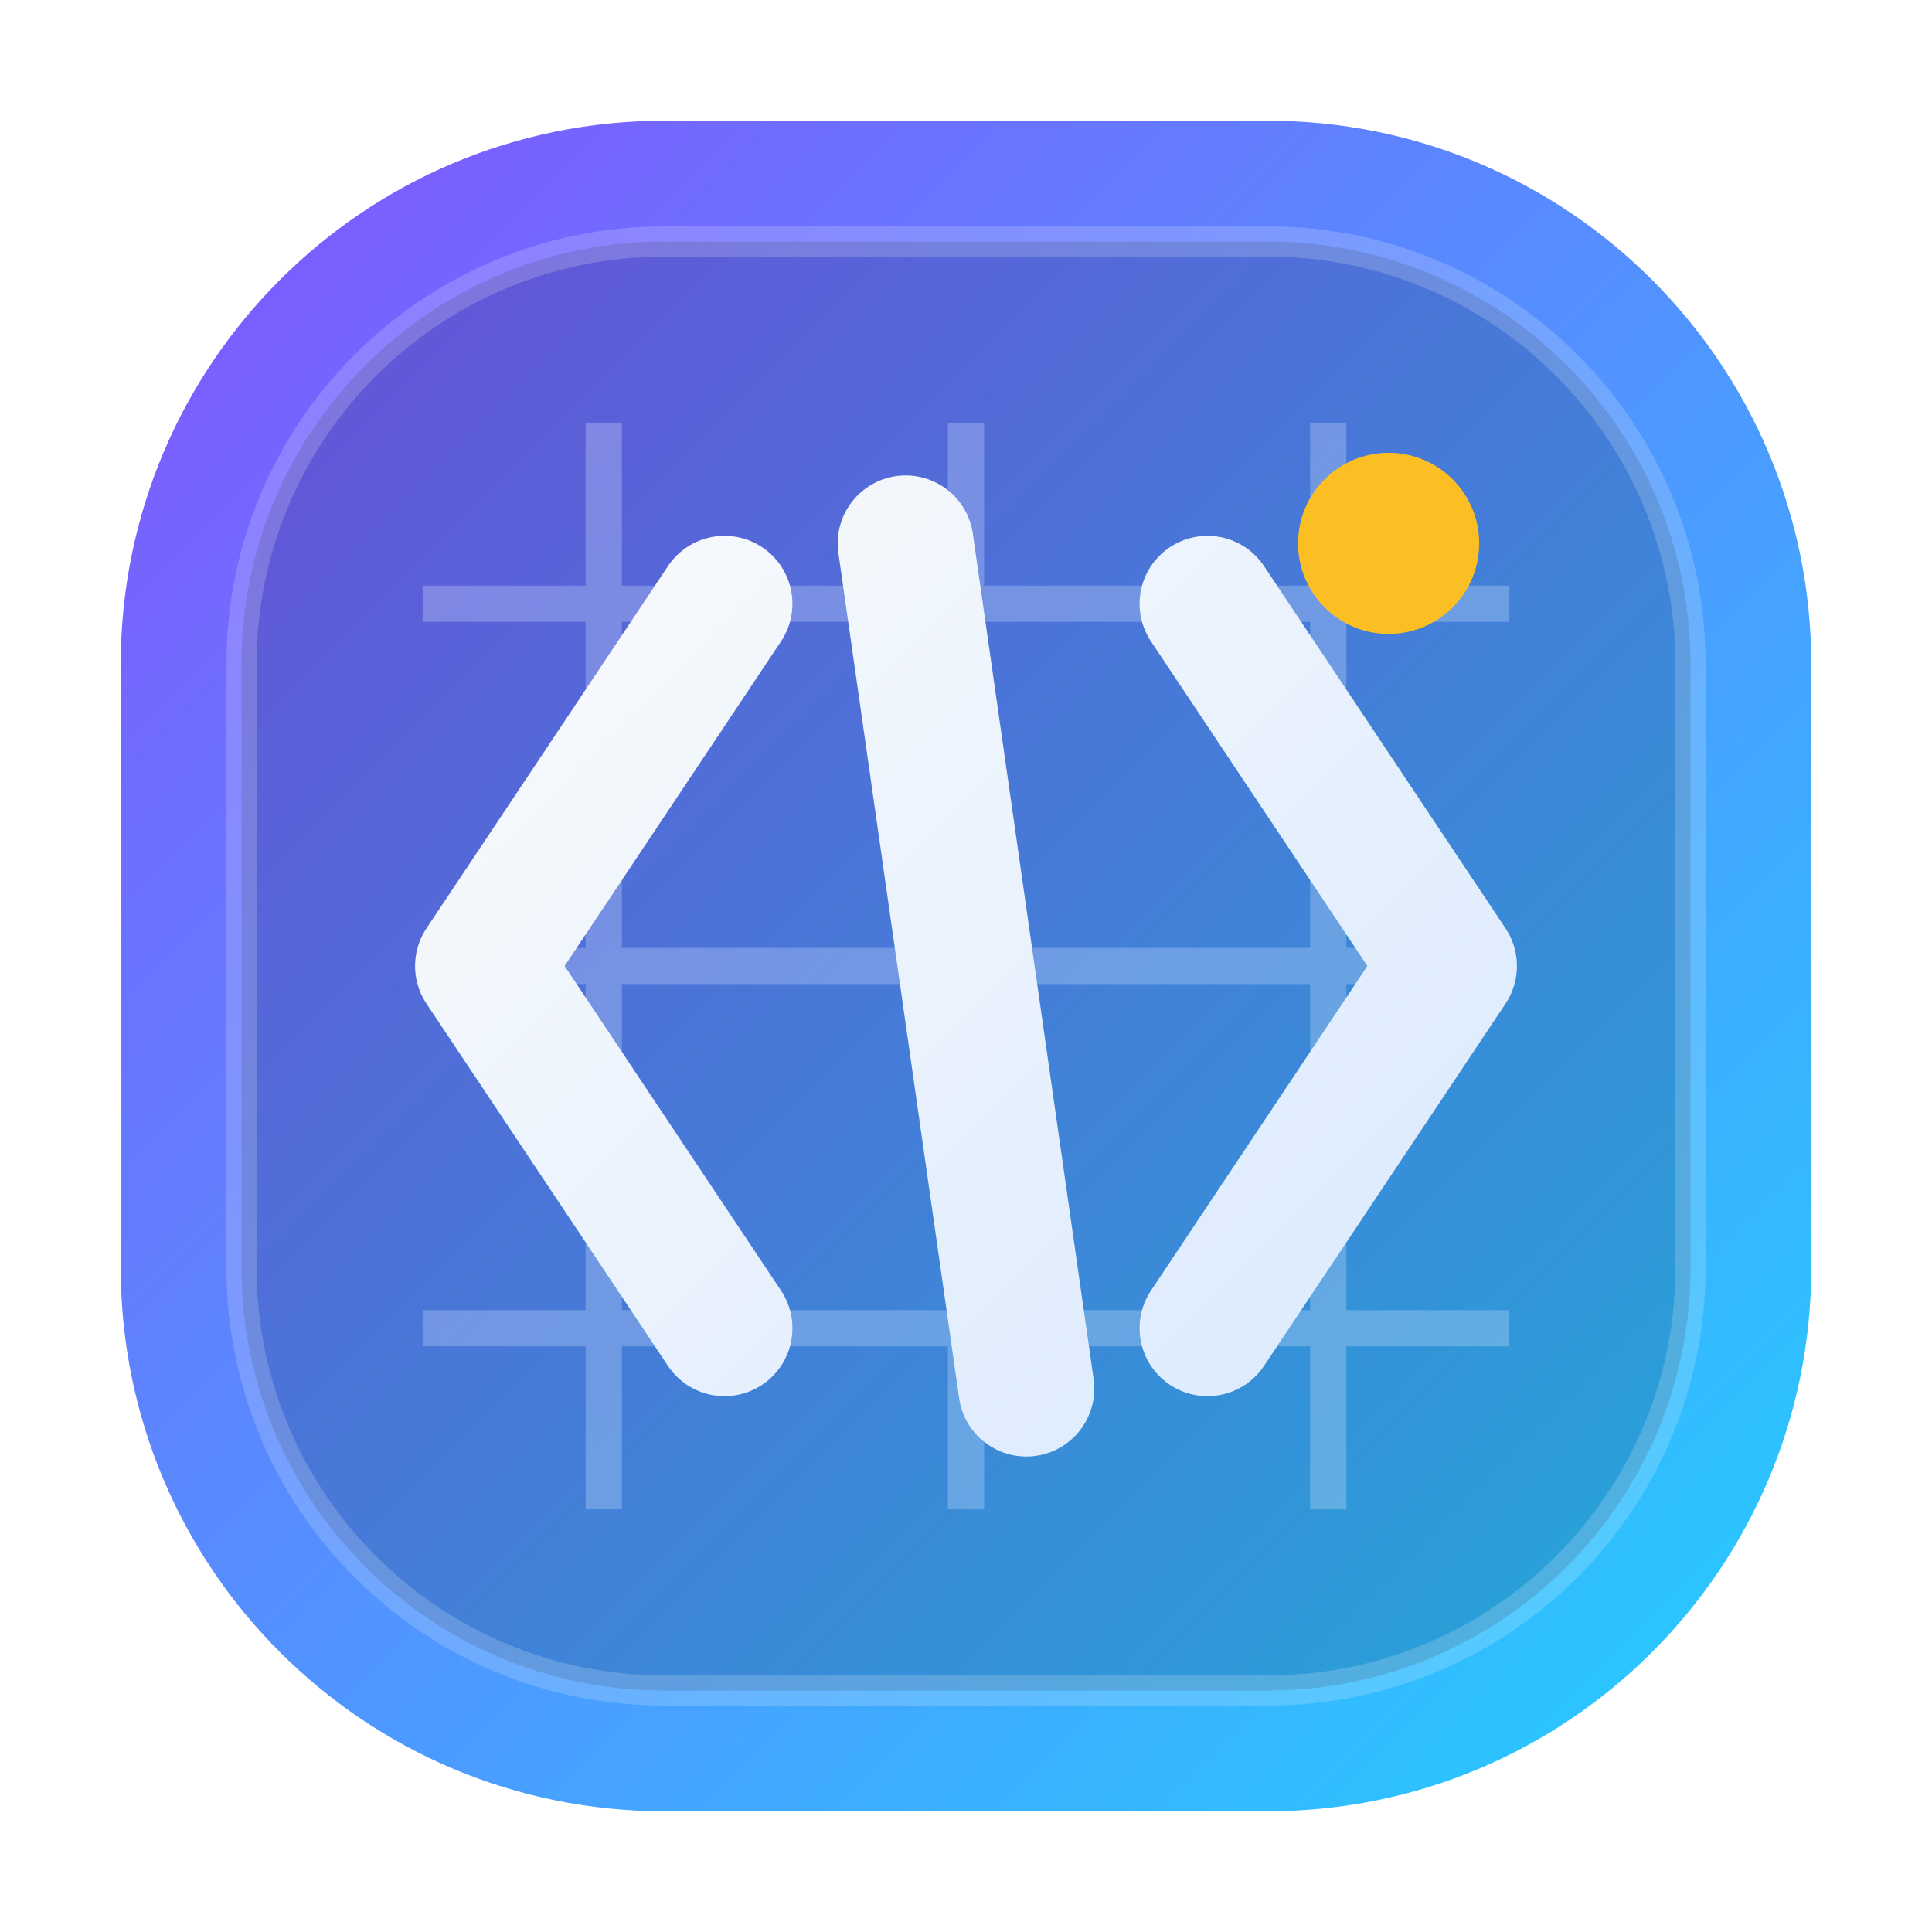
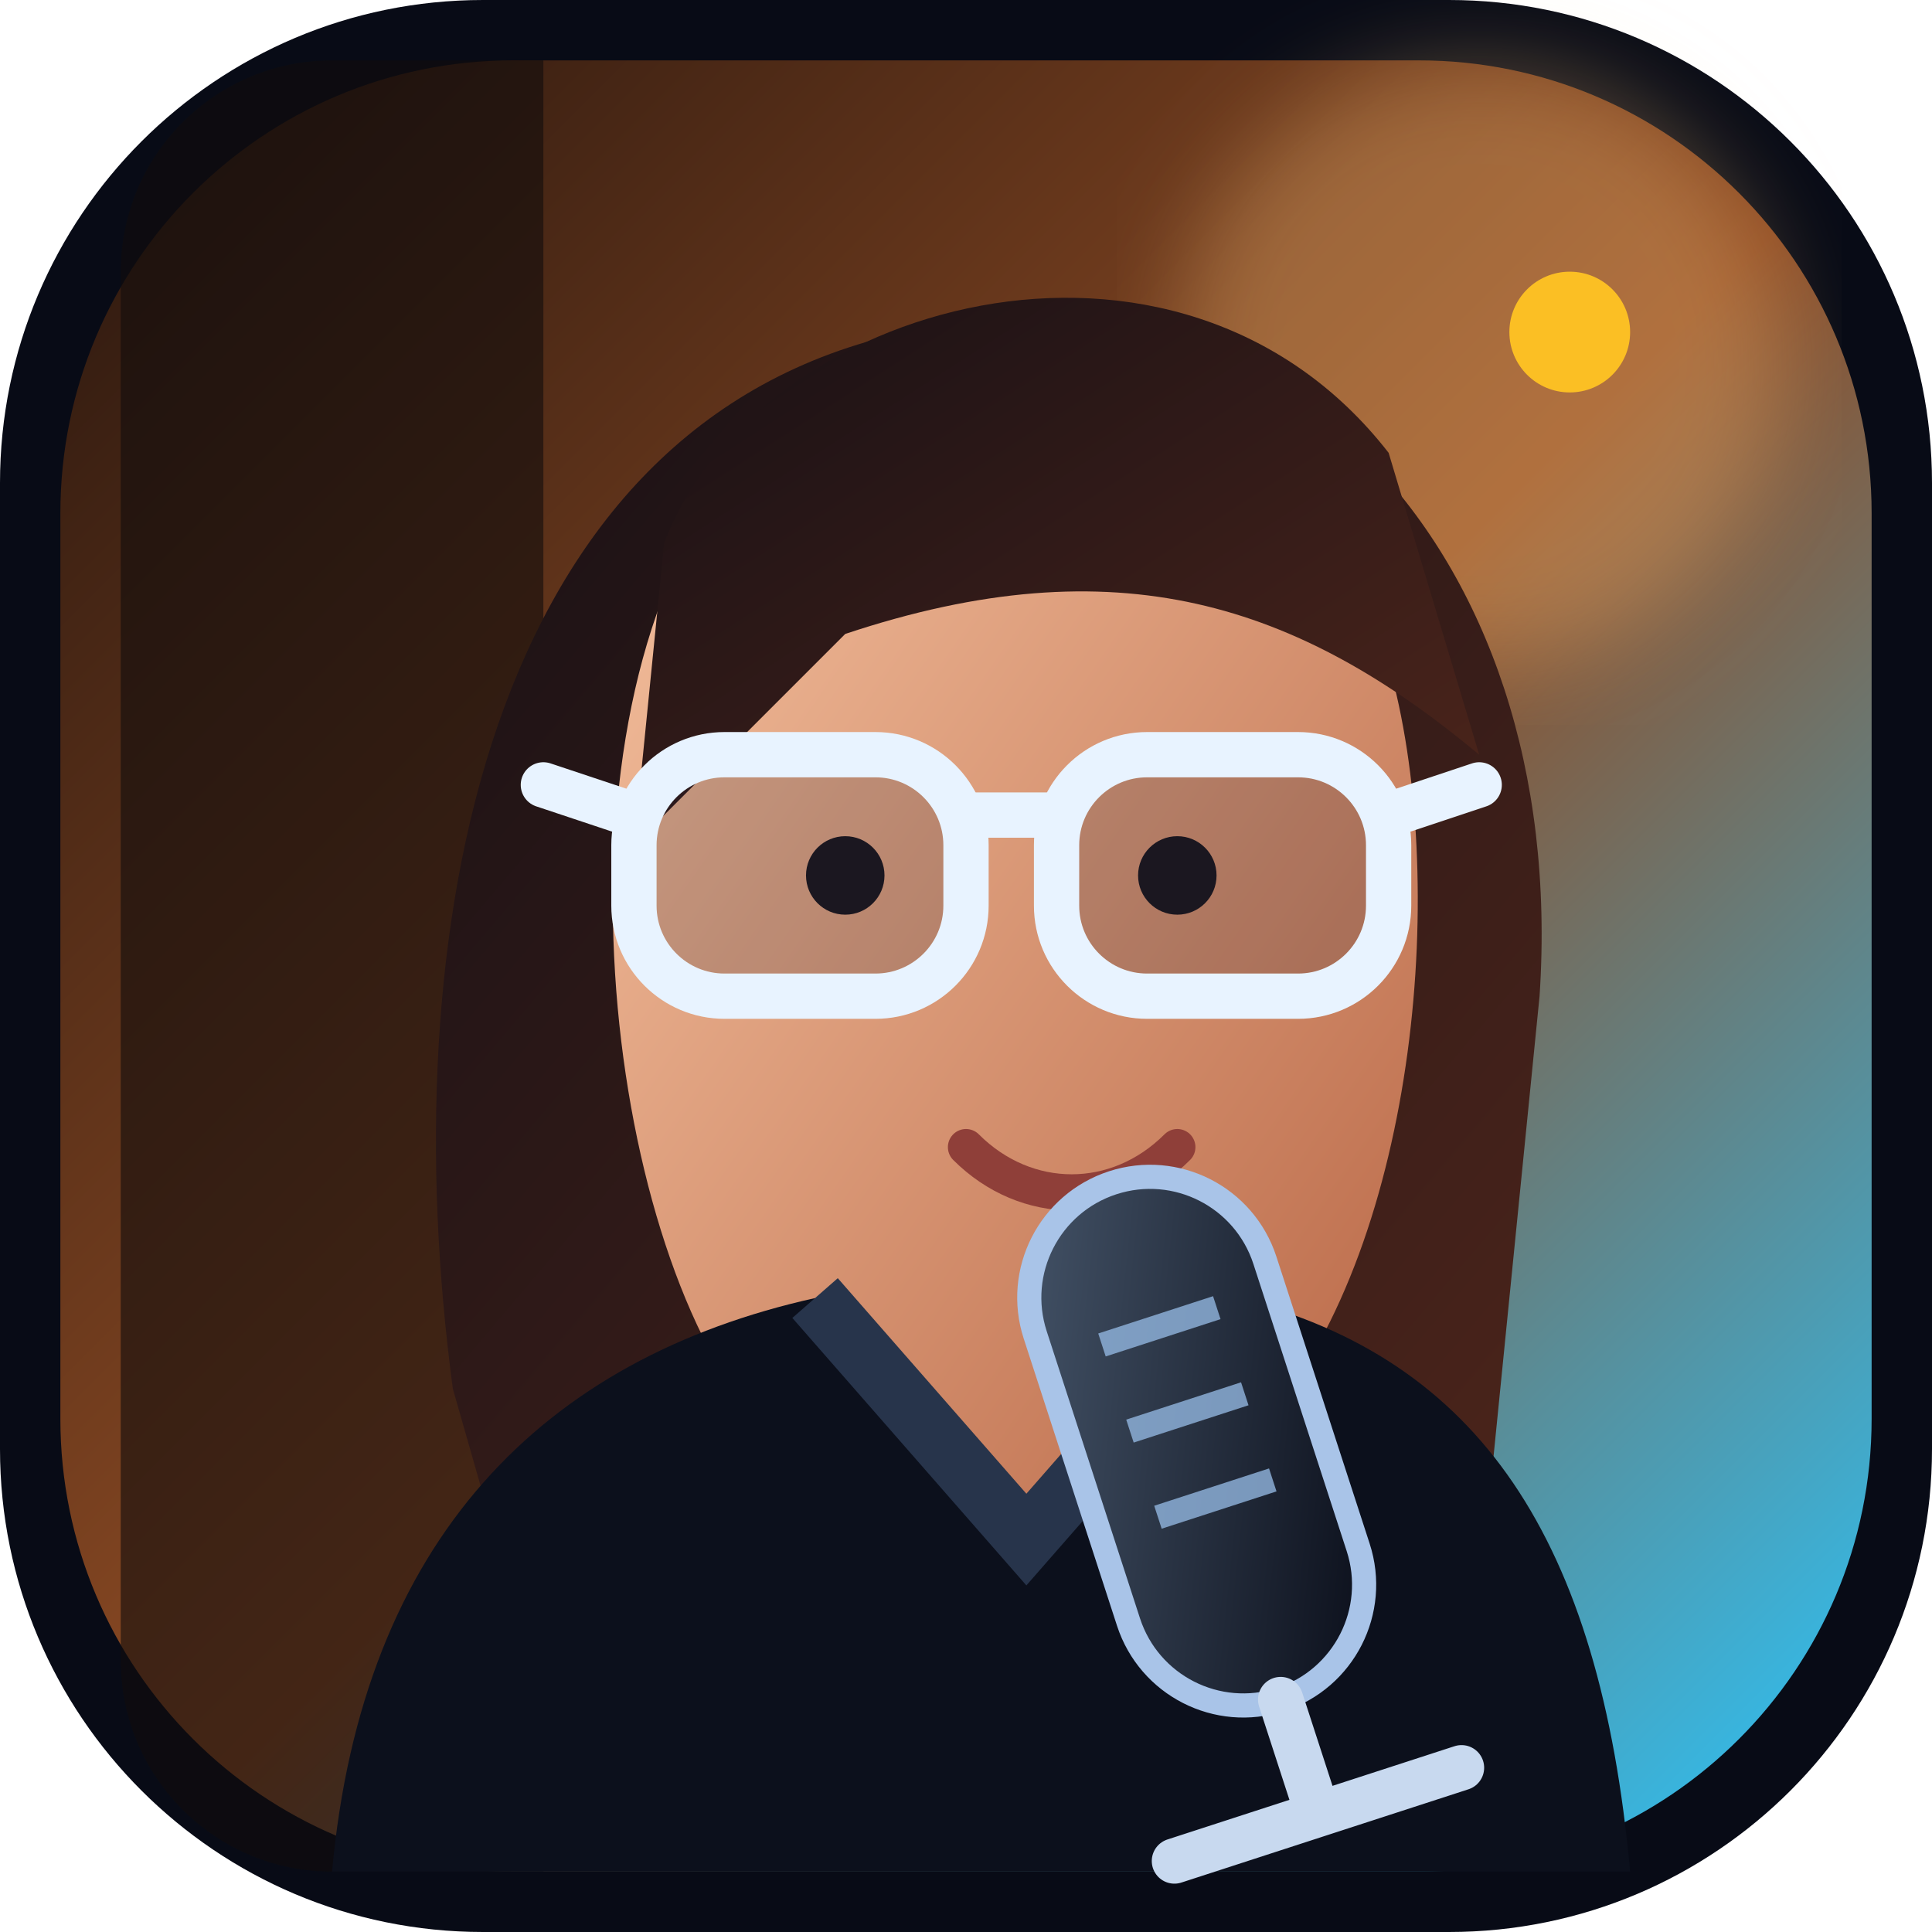
- <svg xmlns="http://www.w3.org/2000/svg" viewBox="0 0 64 64" role="img" aria-label="Codejoueur favicon">
+ <svg xmlns="http://www.w3.org/2000/svg" viewBox="0 0 64 64" role="img" aria-labelledby="title desc">
  <defs>
-     <linearGradient id="bg" x1="8" x2="56" y1="8" y2="56" gradientUnits="userSpaceOnUse">
-       <stop offset="0" stop-color="#7c5cff" />
+     <linearGradient id="background" x1="0" y1="0" x2="1" y2="1">
+       <stop offset="0" stop-color="#26150e" />
+       <stop offset="0.52" stop-color="#8f4c24" />
      <stop offset="1" stop-color="#29c7ff" />
    </linearGradient>
-     <linearGradient id="spark" x1="18" x2="46" y1="18" y2="46" gradientUnits="userSpaceOnUse">
-       <stop offset="0" stop-color="#f8fafc" />
-       <stop offset="1" stop-color="#dbeafe" />
+     <linearGradient id="skin" x1="0" y1="0" x2="1" y2="1">
+       <stop offset="0" stop-color="#f6c3a1" />
+       <stop offset="1" stop-color="#b86645" />
    </linearGradient>
+     <linearGradient id="hair" x1="0" y1="0" x2="1" y2="1">
+       <stop offset="0" stop-color="#171015" />
+       <stop offset="1" stop-color="#4d251b" />
+     </linearGradient>
+     <linearGradient id="mic" x1="0" y1="0" x2="1" y2="1">
+       <stop offset="0" stop-color="#46566b" />
+       <stop offset="1" stop-color="#080b16" />
+     </linearGradient>
+     <filter id="glow">
+       <feGaussianBlur stdDeviation="1.5" />
+     </filter>
  </defs>
-   <rect x="4" y="4" width="56" height="56" rx="18" fill="url(#bg)" />
-   <rect x="8" y="8" width="48" height="48" rx="14" fill="rgba(15,23,42,0.18)" stroke="rgba(255,255,255,0.18)" />
-   <g opacity="0.28" stroke="#dbeafe" stroke-width="1.2">
-     <path d="M14 20h36M14 32h36M14 44h36M20 14v36M32 14v36M44 14v36" />
+   <rect width="64" height="64" rx="16" fill="#080b16" />
+   <rect x="2" y="2" width="60" height="60" rx="15" fill="url(#background)" />
+   <circle cx="49" cy="12" r="10" fill="#ffc77d" opacity=".3" filter="url(#glow)" />
+   <path d="M4 49V9a7 7 0 0 1 7-7h7v60h-7a7 7 0 0 1-7-7Z" fill="#100c0c" opacity=".6" />
+   <path d="M15 46c-2-15 1-32 15-35 12-3 22 7 21 22l-2 20H17Z" fill="url(#hair)" />
+   <path d="M24 16c7-7 19-3 22 6 2 7 1 19-4 25-4 5-12 5-17 0-5-6-7-23-1-31Z" fill="url(#skin)" />
+   <path d="M22 18c3-8 17-12 24-3l3 10c-6-5-12-7-21-4l-7 7Z" fill="url(#hair)" />
+   <g fill="#172034" fill-opacity=".18" stroke="#e8f3ff" stroke-width="1.5">
+     <rect x="21" y="25" width="11" height="8" rx="3" />
+     <rect x="35" y="25" width="11" height="8" rx="3" />
+     <path d="M32 27h3M21 27l-3-1M46 27l3-1" fill="none" stroke-linecap="round" />
  </g>
-   <g fill="none" stroke="url(#spark)" stroke-linecap="round" stroke-linejoin="round" stroke-width="4.5">
-     <path d="M24 20 16 32l8 12" />
-     <path d="M40 20 48 32l-8 12" />
-     <path d="M30 18l4 28" />
+   <circle cx="28" cy="29" r="1.3" fill="#1b1720" />
+   <circle cx="39" cy="29" r="1.3" fill="#1b1720" />
+   <path d="M32 38c2 2 5 2 7 0" fill="none" stroke="#8f3f39" stroke-width="1.2" stroke-linecap="round" />
+   <path d="M11 62c1-11 7-17 16-19l7 7 7-7c8 2 12 8 13 19Z" fill="#0c101c" />
+   <path d="m27 43 7 8 7-8" fill="none" stroke="#27344b" stroke-width="2" />
+   <g transform="rotate(-18 39 49)">
+     <rect x="36" y="39" width="8" height="18" rx="4" fill="url(#mic)" stroke="#a9c4e8" stroke-width=".8" />
+     <path d="M38 44h4M38 47h4M38 50h4" stroke="#91b5de" stroke-width=".8" opacity=".8" />
+     <path d="M40 57v4M35 61h10" stroke="#c8d9ef" stroke-width="1.5" stroke-linecap="round" />
  </g>
-   <circle cx="46" cy="18" r="3" fill="#fbbf24" />
+   <circle cx="52" cy="11" r="2" fill="#fbbf24" />
</svg>
